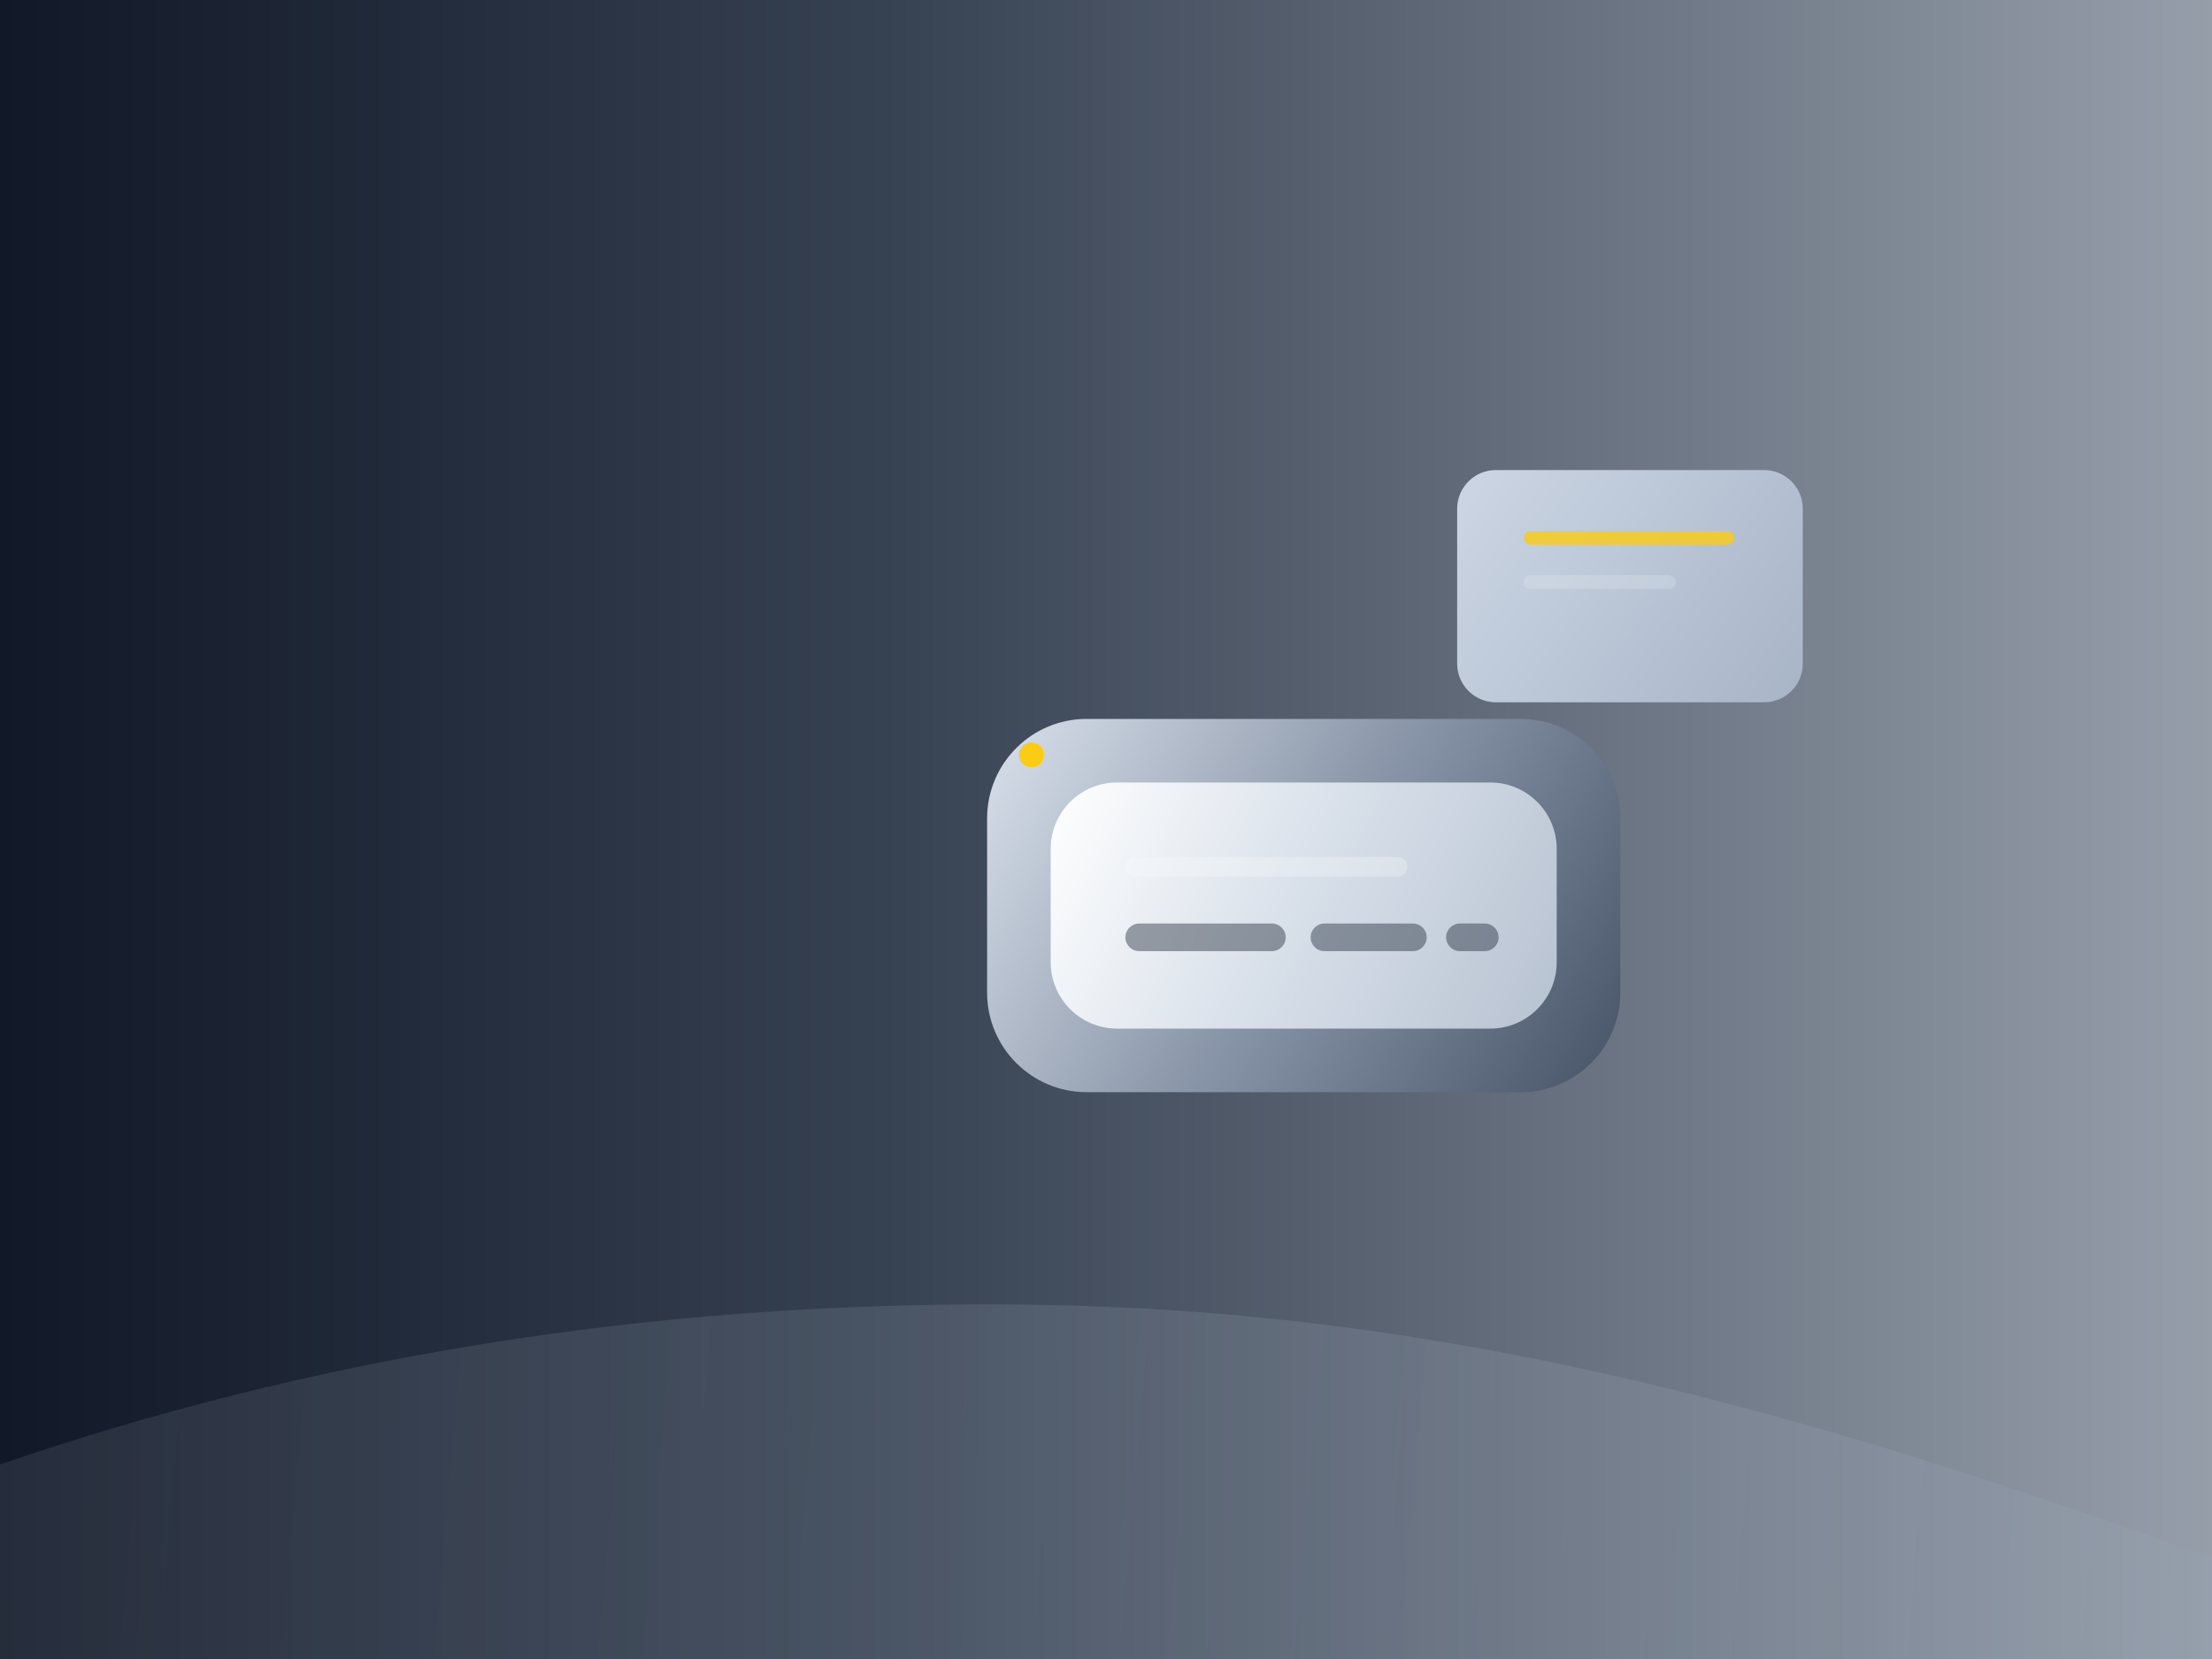
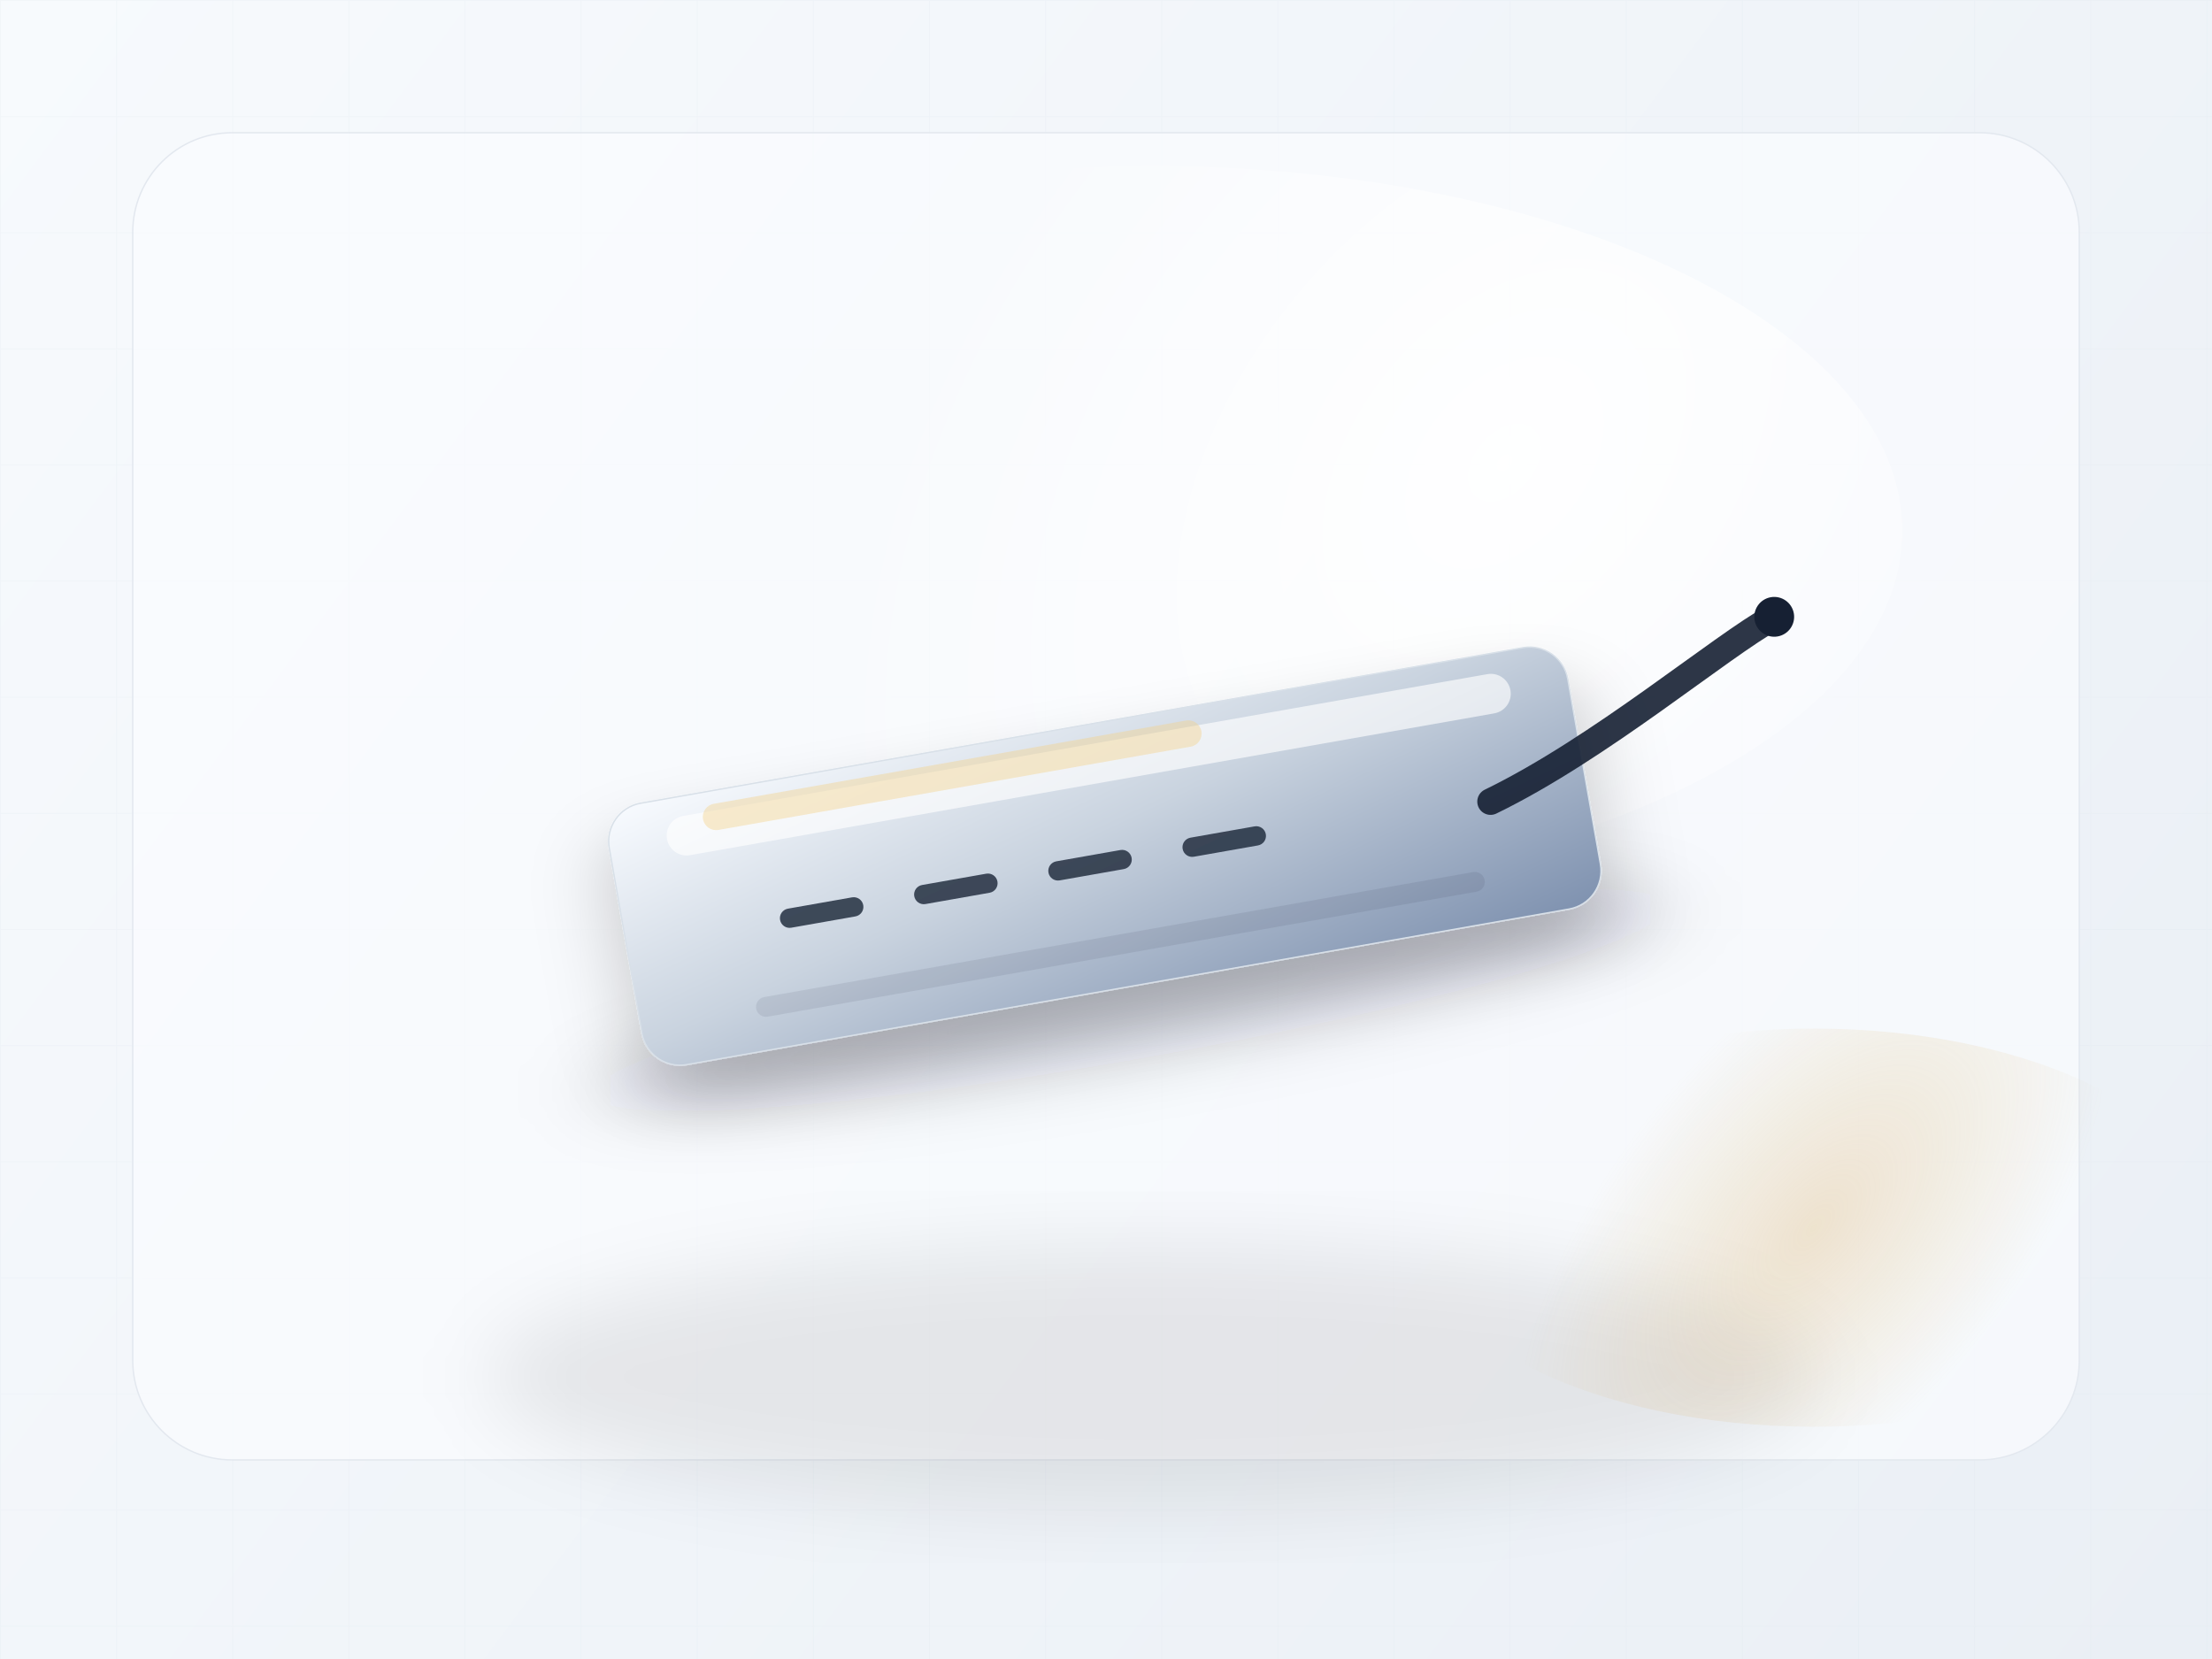
- <svg xmlns="http://www.w3.org/2000/svg" id="Layer_1" version="1.1" viewBox="0 0 1600 1200">
+ <svg xmlns="http://www.w3.org/2000/svg" width="1600" height="1200" viewBox="0 0 1600 1200" fill="none">
  <defs>
-     <style>
-       .st0 {
-         fill: url(#linear-gradient2);
-       }
- 
-       .st1 {
-         fill: url(#linear-gradient1);
-       }
- 
-       .st2 {
-         fill: url(#linear-gradient3);
-       }
- 
-       .st3 {
-         fill: url(#linear-gradient4);
-       }
- 
-       .st4, .st5 {
-         fill: #facc15;
-       }
- 
-       .st6 {
-         fill-opacity: .3;
-       }
- 
-       .st6, .st7 {
-         fill: #f8fafc;
-       }
- 
-       .st7 {
-         fill-opacity: .2;
-       }
- 
-       .st8 {
-         fill: url(#linear-gradient);
-       }
- 
-       .st5 {
-         fill-opacity: .8;
-       }
- 
-       .st9 {
-         fill: #111a2a;
-         fill-opacity: .4;
-       }
-     </style>
-     <linearGradient id="linear-gradient" x1="0" y1="600" x2="1600" y2="600" gradientUnits="userSpaceOnUse">
-       <stop offset="0" stop-color="#111827" />
-       <stop offset=".4" stop-color="#364152" />
-       <stop offset="1" stop-color="#969eaa" />
+     <linearGradient id="compare-travel-bg" x1="0" y1="0" x2="1600" y2="1200" gradientUnits="userSpaceOnUse">
+       <stop offset="0" stop-color="#F7FAFD" />
+       <stop offset="1" stop-color="#EAEFF5" />
    </linearGradient>
-     <linearGradient id="linear-gradient1" x1="2" y1="163.5" x2="1602" y2="22.8" gradientTransform="translate(0 1200) scale(1 -1)" gradientUnits="userSpaceOnUse">
-       <stop offset="0" stop-color="#d8e0eb" stop-opacity=".1" />
-       <stop offset="1" stop-color="#97a5b8" stop-opacity=".2" />
+     <radialGradient id="compare-travel-glow" cx="0" cy="0" r="1" gradientUnits="userSpaceOnUse" gradientTransform="translate(1088 336) rotate(130) scale(608 408)">
+       <stop stop-color="#FFFFFF" stop-opacity="0.95" />
+       <stop offset="1" stop-color="#FFFFFF" stop-opacity="0" />
+     </radialGradient>
+     <radialGradient id="compare-travel-amber" cx="0" cy="0" r="1" gradientUnits="userSpaceOnUse" gradientTransform="translate(1312 888) rotate(130) scale(288 144)">
+       <stop stop-color="#D7A24B" stop-opacity="0.26" />
+       <stop offset="1" stop-color="#D7A24B" stop-opacity="0" />
+     </radialGradient>
+     <linearGradient id="compare-travel-panel" x1="0" y1="0" x2="0" y2="1">
+       <stop stop-color="#FFFFFF" />
+       <stop offset="1" stop-color="#EEF3F8" />
    </linearGradient>
-     <linearGradient id="linear-gradient2" x1="732.5" y1="676.1" x2="1156.5" y2="412.1" gradientTransform="translate(0 1200) scale(1 -1)" gradientUnits="userSpaceOnUse">
-       <stop offset="0" stop-color="#d4dce7" />
-       <stop offset=".5" stop-color="#8894a7" />
-       <stop offset="1" stop-color="#4a5669" />
+     <linearGradient id="compare-travel-metal" x1="0" y1="0" x2="1" y2="1">
+       <stop stop-color="#F8FBFF" />
+       <stop offset="0.45" stop-color="#C9D3DF" />
+       <stop offset="1" stop-color="#7E91AF" />
    </linearGradient>
-     <linearGradient id="linear-gradient3" x1="760" y1="634" x2="1126" y2="456" gradientTransform="translate(0 1200) scale(1 -1)" gradientUnits="userSpaceOnUse">
-       <stop offset="0" stop-color="#fff" />
-       <stop offset=".5" stop-color="#d7dfe9" />
-       <stop offset="1" stop-color="#b7c2d1" />
+     <linearGradient id="compare-travel-metal-dark" x1="0" y1="0" x2="1" y2="1">
+       <stop stop-color="#3B4758" />
+       <stop offset="1" stop-color="#111827" />
    </linearGradient>
-     <linearGradient id="linear-gradient4" x1="1070.8" y1="852" x2="1292.8" y2="696" gradientTransform="translate(0 1200) scale(1 -1)" gradientUnits="userSpaceOnUse">
-       <stop offset="0" stop-color="#cad4e3" />
-       <stop offset="1" stop-color="#a9b6c8" />
-     </linearGradient>
+     <filter id="compare-travel-blur" x="-20%" y="-20%" width="140%" height="140%">
+       <feGaussianBlur stdDeviation="28" />
+     </filter>
+     <filter id="compare-travel-shadow" x="-40%" y="-40%" width="180%" height="200%">
+       <feDropShadow dx="0" dy="24" stdDeviation="26" flood-color="#000814" flood-opacity="0.22" />
+     </filter>
+     <pattern id="compare-travel-grid" width="84" height="84" patternUnits="userSpaceOnUse">
+       <path d="M84 0H0V84" stroke="#D9E1EA" stroke-opacity=".4" stroke-width="1" />
+     </pattern>
  </defs>
-   <rect class="st8" width="1600" height="1200" />
-   <path class="st1" d="M0,1059.3c217.9-74.9,463-118,735.3-115.7,276.9,2.3,531.1,61.3,864.7,183.8v72.6H0v-140.7Z" />
-   <g>
-     <rect class="st0" x="714" y="520" width="458" height="270" rx="72" ry="72" />
-     <rect class="st2" x="760" y="566" width="366" height="178" rx="48" ry="48" />
-     <path class="st6" d="M821,620h190c3.9,0,7,3.1,7,7h0c0,3.9-3.1,7-7,7h-190c-3.9,0-7-3.1-7-7h0c0-3.9,3.1-7,7-7Z" />
-     <path class="st9" d="M824,668h96c5.5,0,10,4.5,10,10h0c0,5.5-4.5,10-10,10h-96c-5.5,0-10-4.5-10-10h0c0-5.5,4.5-10,10-10Z" />
-     <path class="st9" d="M958,668h64c5.5,0,10,4.5,10,10h0c0,5.5-4.5,10-10,10h-64c-5.5,0-10-4.5-10-10h0c0-5.5,4.5-10,10-10Z" />
-     <path class="st9" d="M1056,668h18c5.5,0,10,4.5,10,10h0c0,5.5-4.5,10-10,10h-18c-5.5,0-10-4.5-10-10h0c0-5.5,4.5-10,10-10Z" />
+   <rect width="1600" height="1200" fill="url(#compare-travel-bg)" />
+   <rect width="1600" height="1200" fill="url(#compare-travel-grid)" opacity=".55" />
+   <rect x="96" y="96" width="1408" height="960" rx="72" fill="#FBFDFF" fill-opacity=".68" stroke="#E3E8EF" stroke-opacity="1" />
+   <ellipse cx="832" cy="996" rx="480" ry="96" fill="#0B1120" fill-opacity=".08" filter="url(#compare-travel-blur)" />
+   <ellipse cx="832" cy="384" rx="544" ry="264" fill="url(#compare-travel-glow)" />
+   <ellipse cx="1312" cy="888" rx="288" ry="144" fill="url(#compare-travel-amber)" />
+   <g transform="translate(448 504) rotate(-10 352 120)">
+     <ellipse cx="352" cy="220.8" rx="394.24" ry="43.2" fill="#0B1120" fill-opacity=".16" filter="url(#compare-travel-blur)" />
+     <g filter="url(#compare-travel-shadow)">
+       <rect x="0" y="19.2" width="704" height="192" rx="28" fill="url(#compare-travel-metal)" stroke="#D8E0E8" />
+       <rect x="42.24" y="33.6" width="619.52" height="28.8" rx="14.4" fill="rgba(255,255,255,.8)" opacity=".8" />
+       <rect x="70.4" y="28.8" width="366.08" height="19.2" rx="9.6" fill="#F4D28A" opacity=".42" />
+       <rect x="84.48" y="172.8" width="535.04" height="14.4" rx="7.2" fill="rgba(15,23,42,.08)" />
+       <rect x="112.64" y="112.8" width="61.107" height="14" rx="7" fill="#1E293B" fill-opacity=".82" />
+       <rect x="211.2" y="112.8" width="61.107" height="14" rx="7" fill="#1E293B" fill-opacity=".82" />
+       <rect x="309.76" y="112.8" width="61.107" height="14" rx="7" fill="#1E293B" fill-opacity=".82" />
+       <rect x="408.32" y="112.8" width="61.107" height="14" rx="7" fill="#1E293B" fill-opacity=".82" />
+     </g>
+     <path d="M633.6 124.8 C 718.08 100.8, 816.64 43.2, 858.88 28.8" stroke="#162033" stroke-width="19.2" stroke-linecap="round" opacity=".9" />
+     <circle cx="858.88" cy="28.8" r="14.4" fill="#162033" />
  </g>
-   <g>
-     <rect class="st3" x="1054" y="340" width="250" height="168" rx="28" ry="28" />
-     <path class="st5" d="M1107,384h142c2.8,0,5,2.2,5,5h0c0,2.8-2.2,5-5,5h-142c-2.8,0-5-2.2-5-5h0c0-2.8,2.2-5,5-5Z" />
-     <path class="st7" d="M1107,416h100c2.8,0,5,2.2,5,5h0c0,2.8-2.2,5-5,5h-100c-2.8,0-5-2.2-5-5h0c0-2.8,2.2-5,5-5Z" />
-   </g>
-   <circle class="st4" cx="746" cy="546" r="9" />
</svg>
